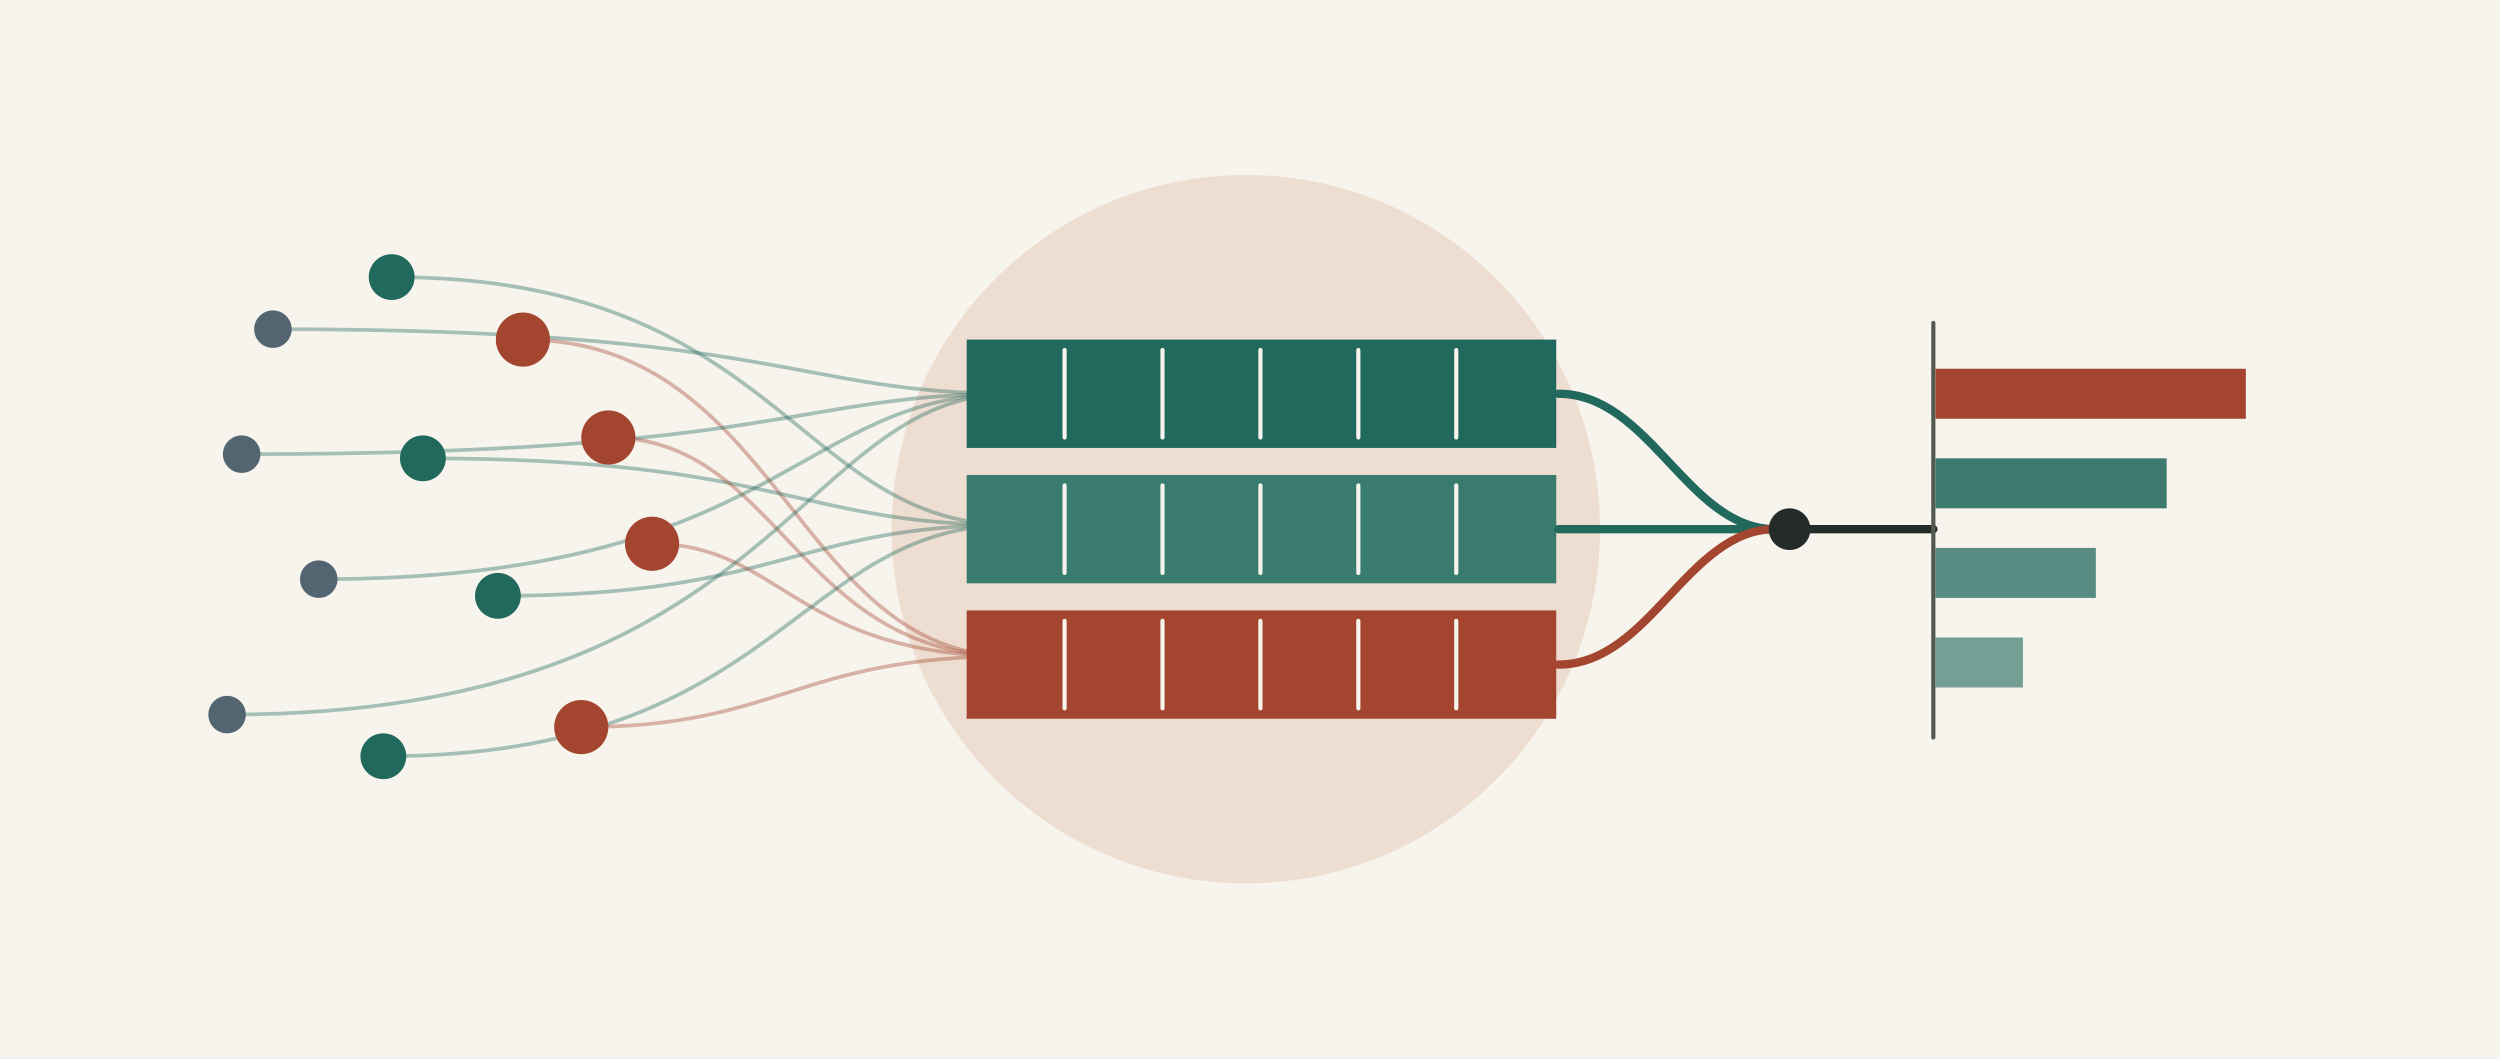
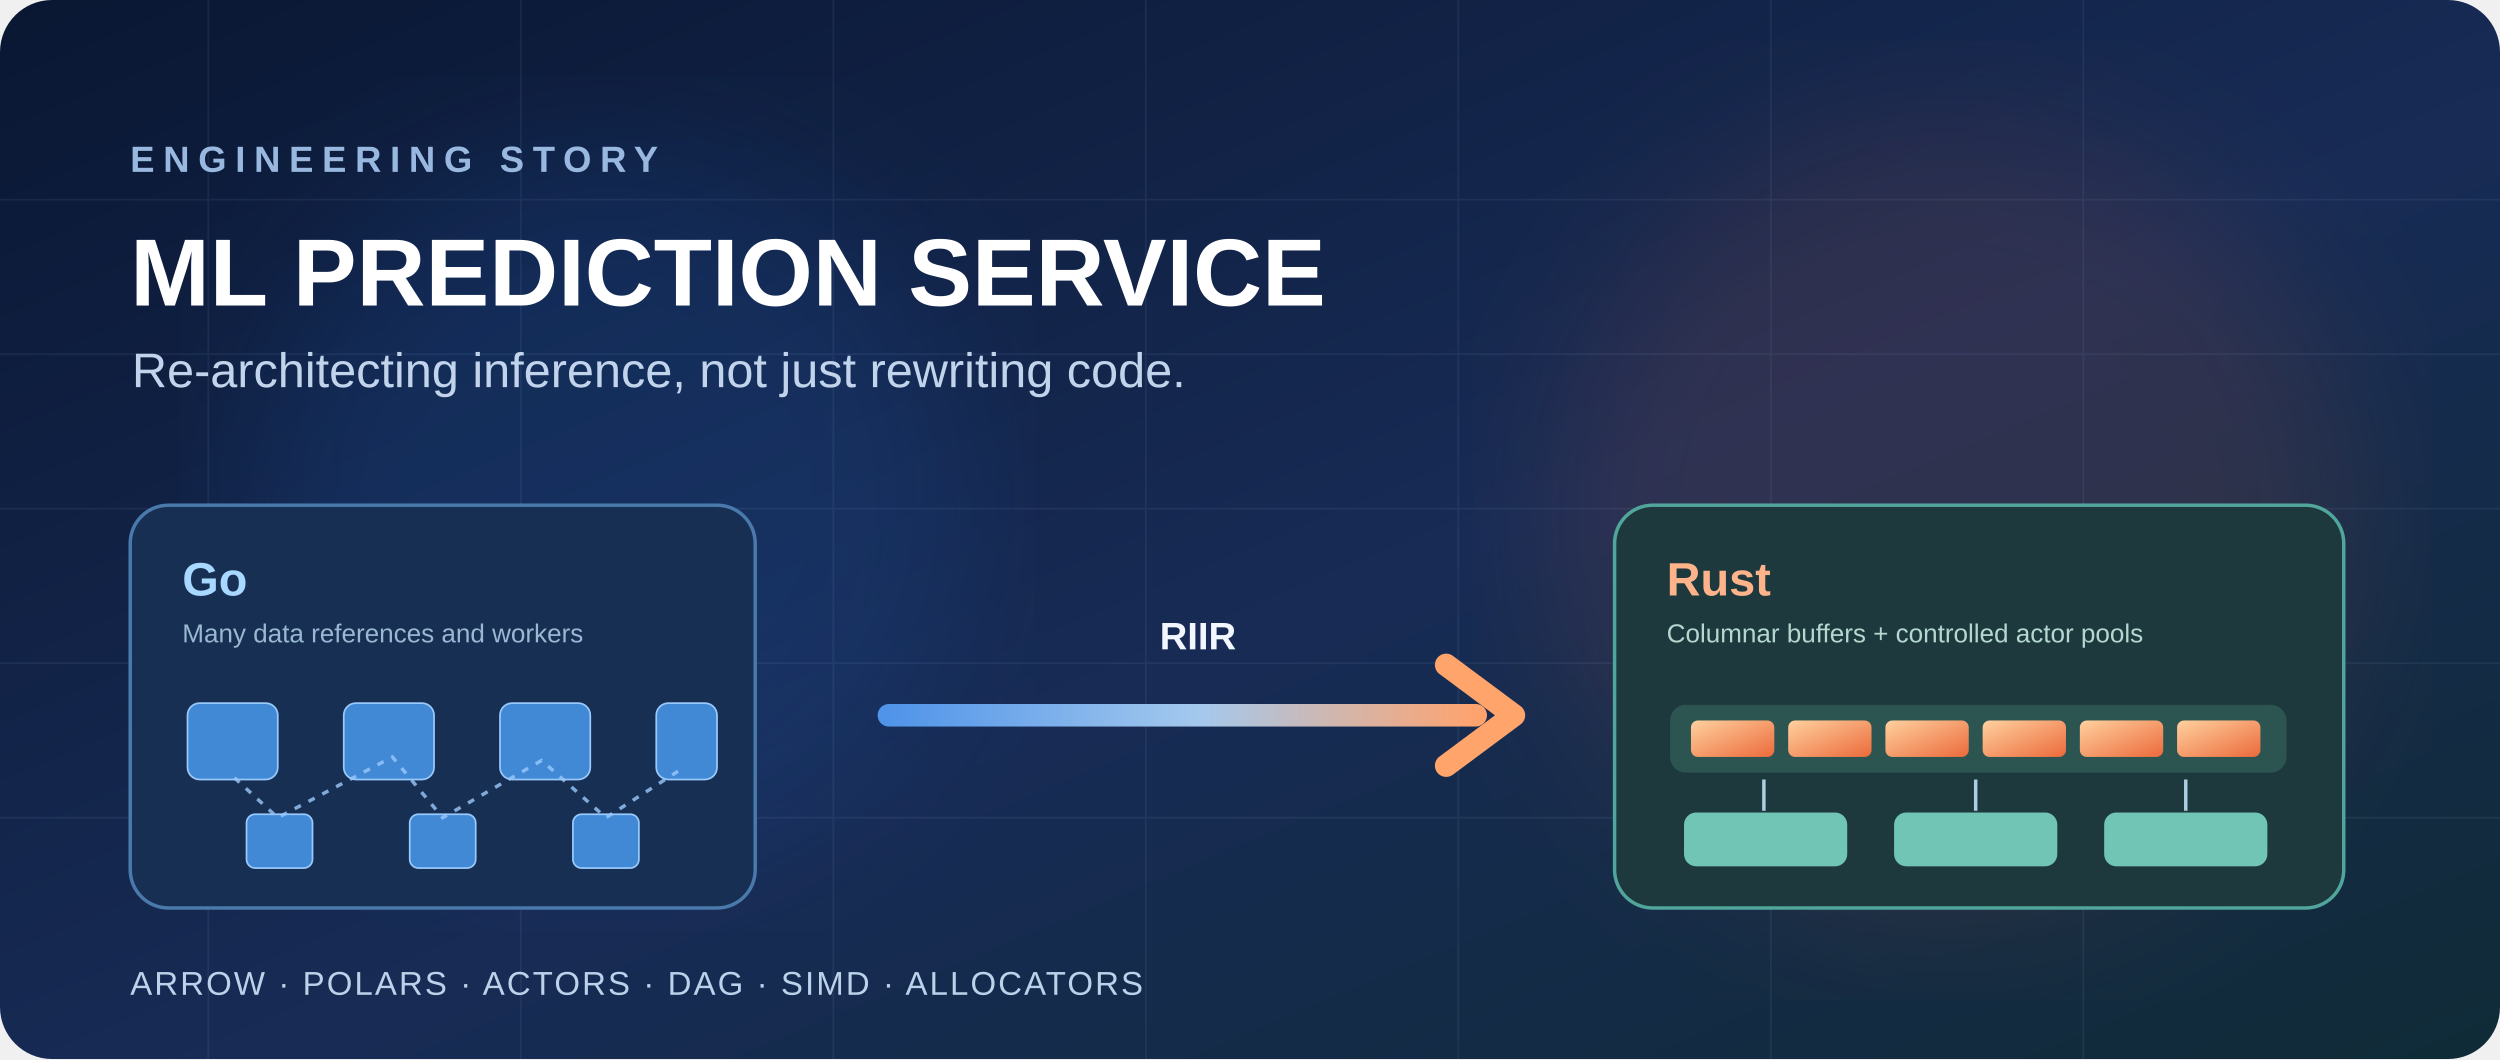
- <svg xmlns="http://www.w3.org/2000/svg" viewBox="0 0 1200 508" role="img" aria-labelledby="title desc">
-   <rect x="0" y="0" width="1200" height="508" fill="#f7f4ed" />
-   <circle cx="598" cy="254" r="170" fill="#eeddd1" />
-   <path d="M131 158C375 158 382 189 486 189" fill="none" stroke="#21685d" stroke-width="1.8" stroke-linecap="round" stroke-linejoin="round" opacity=".38" />
-   <circle cx="131" cy="158" r="9" fill="#536570" />
-   <path d="M188 133C375 133 382 252 486 252" fill="none" stroke="#21685d" stroke-width="1.8" stroke-linecap="round" stroke-linejoin="round" opacity=".38" />
-   <circle cx="188" cy="133" r="11" fill="#21685d" />
-   <path d="M251 163C375 163 382 315 486 315" fill="none" stroke="#a3452f" stroke-width="1.8" stroke-linecap="round" stroke-linejoin="round" opacity=".38" />
-   <circle cx="251" cy="163" r="13" fill="#a3452f" />
-   <path d="M116 218C375 218 382 189 486 189" fill="none" stroke="#21685d" stroke-width="1.8" stroke-linecap="round" stroke-linejoin="round" opacity=".38" />
-   <circle cx="116" cy="218" r="9" fill="#536570" />
-   <path d="M203 220C375 220 382 252 486 252" fill="none" stroke="#21685d" stroke-width="1.8" stroke-linecap="round" stroke-linejoin="round" opacity=".38" />
-   <circle cx="203" cy="220" r="11" fill="#21685d" />
-   <path d="M292 210C375 210 382 315 486 315" fill="none" stroke="#a3452f" stroke-width="1.8" stroke-linecap="round" stroke-linejoin="round" opacity=".38" />
-   <circle cx="292" cy="210" r="13" fill="#a3452f" />
-   <path d="M153 278C375 278 382 189 486 189" fill="none" stroke="#21685d" stroke-width="1.8" stroke-linecap="round" stroke-linejoin="round" opacity=".38" />
-   <circle cx="153" cy="278" r="9" fill="#536570" />
-   <path d="M239 286C375 286 382 252 486 252" fill="none" stroke="#21685d" stroke-width="1.8" stroke-linecap="round" stroke-linejoin="round" opacity=".38" />
-   <circle cx="239" cy="286" r="11" fill="#21685d" />
-   <path d="M313 261C375 261 382 315 486 315" fill="none" stroke="#a3452f" stroke-width="1.8" stroke-linecap="round" stroke-linejoin="round" opacity=".38" />
-   <circle cx="313" cy="261" r="13" fill="#a3452f" />
-   <path d="M109 343C375 343 382 189 486 189" fill="none" stroke="#21685d" stroke-width="1.8" stroke-linecap="round" stroke-linejoin="round" opacity=".38" />
-   <circle cx="109" cy="343" r="9" fill="#536570" />
-   <path d="M184 363C375 363 382 252 486 252" fill="none" stroke="#21685d" stroke-width="1.8" stroke-linecap="round" stroke-linejoin="round" opacity=".38" />
-   <circle cx="184" cy="363" r="11" fill="#21685d" />
-   <path d="M279 349C375 349 382 315 486 315" fill="none" stroke="#a3452f" stroke-width="1.8" stroke-linecap="round" stroke-linejoin="round" opacity=".38" />
-   <circle cx="279" cy="349" r="13" fill="#a3452f" />
-   <rect x="464" y="163" width="283" height="52" fill="#21685d" />
-   <path d="M511 168V210" fill="none" stroke="#f7f4ed" stroke-width="2" stroke-linecap="round" stroke-linejoin="round" />
-   <path d="M558 168V210" fill="none" stroke="#f7f4ed" stroke-width="2" stroke-linecap="round" stroke-linejoin="round" />
-   <path d="M605 168V210" fill="none" stroke="#f7f4ed" stroke-width="2" stroke-linecap="round" stroke-linejoin="round" />
-   <path d="M652 168V210" fill="none" stroke="#f7f4ed" stroke-width="2" stroke-linecap="round" stroke-linejoin="round" />
-   <path d="M699 168V210" fill="none" stroke="#f7f4ed" stroke-width="2" stroke-linecap="round" stroke-linejoin="round" />
-   <path d="M748 189C792 189 810 254 852 254" fill="none" stroke="#21685d" stroke-width="4" stroke-linecap="round" stroke-linejoin="round" />
-   <rect x="464" y="228" width="283" height="52" fill="#397c6f" />
-   <path d="M511 233V275" fill="none" stroke="#f7f4ed" stroke-width="2" stroke-linecap="round" stroke-linejoin="round" />
-   <path d="M558 233V275" fill="none" stroke="#f7f4ed" stroke-width="2" stroke-linecap="round" stroke-linejoin="round" />
-   <path d="M605 233V275" fill="none" stroke="#f7f4ed" stroke-width="2" stroke-linecap="round" stroke-linejoin="round" />
-   <path d="M652 233V275" fill="none" stroke="#f7f4ed" stroke-width="2" stroke-linecap="round" stroke-linejoin="round" />
-   <path d="M699 233V275" fill="none" stroke="#f7f4ed" stroke-width="2" stroke-linecap="round" stroke-linejoin="round" />
-   <path d="M748 254C792 254 810 254 852 254" fill="none" stroke="#21685d" stroke-width="4" stroke-linecap="round" stroke-linejoin="round" />
-   <rect x="464" y="293" width="283" height="52" fill="#a3452f" />
-   <path d="M511 298V340" fill="none" stroke="#f7f4ed" stroke-width="2" stroke-linecap="round" stroke-linejoin="round" />
-   <path d="M558 298V340" fill="none" stroke="#f7f4ed" stroke-width="2" stroke-linecap="round" stroke-linejoin="round" />
-   <path d="M605 298V340" fill="none" stroke="#f7f4ed" stroke-width="2" stroke-linecap="round" stroke-linejoin="round" />
-   <path d="M652 298V340" fill="none" stroke="#f7f4ed" stroke-width="2" stroke-linecap="round" stroke-linejoin="round" />
-   <path d="M699 298V340" fill="none" stroke="#f7f4ed" stroke-width="2" stroke-linecap="round" stroke-linejoin="round" />
-   <path d="M748 319C792 319 810 254 852 254" fill="none" stroke="#a3452f" stroke-width="4" stroke-linecap="round" stroke-linejoin="round" />
-   <circle cx="859" cy="254" r="10" fill="#252b29" />
-   <path d="M869 254H928" fill="none" stroke="#252b29" stroke-width="4" stroke-linecap="round" stroke-linejoin="round" />
-   <path d="M928 155V354" fill="none" stroke="#535951" stroke-width="2" stroke-linecap="round" stroke-linejoin="round" />
-   <rect x="929" y="177" width="149" height="24" fill="#a3452f" opacity="1" />
-   <rect x="929" y="220" width="111" height="24" fill="#21685d" opacity="0.87" />
-   <rect x="929" y="263" width="77" height="24" fill="#21685d" opacity="0.74" />
-   <rect x="929" y="306" width="42" height="24" fill="#21685d" opacity="0.61" />
+ <svg xmlns="http://www.w3.org/2000/svg" viewBox="0 0 1440 610" role="img" aria-label="Illustration of ML Prediction Service architecture changing from Go to Rust with streamlined memory and CPU processing">
+   <defs>
+     <linearGradient id="bg" x1="0" y1="0" x2="1" y2="1">
+       <stop stop-color="#0a1733" />
+       <stop offset=".55" stop-color="#172b55" />
+       <stop offset="1" stop-color="#102b37" />
+     </linearGradient>
+     <linearGradient id="blue" x1="0" y1="0" x2="1" y2="1">
+       <stop stop-color="#9fd8ff" />
+       <stop offset="1" stop-color="#3382e6" />
+     </linearGradient>
+     <linearGradient id="orange" x1="0" y1="0" x2="1" y2="1">
+       <stop stop-color="#ffd19f" />
+       <stop offset="1" stop-color="#ec6a3b" />
+     </linearGradient>
+     <linearGradient id="road" gradientUnits="userSpaceOnUse" x1="512" y1="412" x2="850" y2="412">
+       <stop stop-color="#5094e9" />
+       <stop offset=".53" stop-color="#a4c9ed" />
+       <stop offset="1" stop-color="#ffa36e" />
+     </linearGradient>
+     <filter id="glow">
+       <feGaussianBlur stdDeviation="42" />
+     </filter>
+   </defs>
+   <rect width="1440" height="610" rx="30" fill="url(#bg)" />
+   <circle cx="350" cy="290" r="205" fill="#2779e7" opacity=".13" filter="url(#glow)" />
+   <circle cx="1125" cy="300" r="230" fill="#eb6a40" opacity=".12" filter="url(#glow)" />
+   <g stroke="#87a4d2" stroke-width="1" opacity=".1">
+     <path d="M0 115H1440M0 204H1440M0 293H1440M0 382H1440M0 471H1440" />
+     <path d="M120 0V610M300 0V610M480 0V610M660 0V610M840 0V610M1020 0V610M1200 0V610" />
+   </g>
+   <text x="75" y="99" font-family="Arial,sans-serif" font-size="21" font-weight="600" fill="#99b8e0" letter-spacing="5">ENGINEERING STORY</text>
+   <text x="75" y="176" font-family="Arial,sans-serif" font-size="55" font-weight="800" fill="#fff">ML PREDICTION SERVICE</text>
+   <text x="76" y="223" font-family="Arial,sans-serif" font-size="28" font-weight="500" fill="#c1d4eb">Re-architecting inference, not just rewriting code.</text>
+   <g transform="translate(75 291)">
+     <rect width="360" height="232" rx="22" fill="#182f54" stroke="#4a7aac" stroke-width="2" />
+     <text x="30" y="52" font-family="Arial,sans-serif" font-size="27" font-weight="700" fill="#a8d8ff">Go</text>
+     <text x="30" y="79" font-family="Arial,sans-serif" font-size="15" fill="#99b8d2">Many data references and workers</text>
+     <g fill="#4188d5" stroke="#99c9fb" stroke-width="1">
+       <rect x="33" y="114" width="52" height="44" rx="7" />
+       <rect x="123" y="114" width="52" height="44" rx="7" />
+       <rect x="213" y="114" width="52" height="44" rx="7" />
+       <rect x="303" y="114" width="35" height="44" rx="7" />
+       <rect x="67" y="178" width="38" height="31" rx="5" />
+       <rect x="161" y="178" width="38" height="31" rx="5" />
+       <rect x="255" y="178" width="38" height="31" rx="5" />
+     </g>
+     <g fill="none" stroke="#99c9fb" stroke-width="2" stroke-dasharray="4 5" opacity=".8">
+       <path d="M60 157L85 180L151 145L180 180L237 147L274 180L319 151" />
+     </g>
+   </g>
+   <g>
+     <path d="M512 412H850" fill="none" stroke="url(#road)" stroke-width="13" stroke-linecap="round" />
+     <path d="M833 383L872 412L833 441" stroke="#ffa46a" stroke-width="13" stroke-linecap="round" stroke-linejoin="round" fill="none" />
+     <text x="690" y="374" text-anchor="middle" font-family="Arial,sans-serif" font-size="22" font-weight="700" fill="#f1f6ff">RIIR</text>
+   </g>
+   <g transform="translate(930 291)">
+     <rect width="420" height="232" rx="22" fill="#1e393e" stroke="#51a69c" stroke-width="2" />
+     <text x="30" y="52" font-family="Arial,sans-serif" font-size="27" font-weight="700" fill="#ffb38a">Rust</text>
+     <text x="30" y="79" font-family="Arial,sans-serif" font-size="15" fill="#b4d7cf">Columnar buffers + controlled actor pools</text>
+     <rect x="32" y="115" width="355" height="39" rx="9" fill="#2c5551" />
+     <g fill="url(#orange)">
+       <rect x="44" y="124" width="48" height="21" rx="4" />
+       <rect x="100" y="124" width="48" height="21" rx="4" />
+       <rect x="156" y="124" width="48" height="21" rx="4" />
+       <rect x="212" y="124" width="48" height="21" rx="4" />
+       <rect x="268" y="124" width="48" height="21" rx="4" />
+       <rect x="324" y="124" width="48" height="21" rx="4" />
+     </g>
+     <g fill="#71c5b5">
+       <rect x="40" y="177" width="94" height="31" rx="7" />
+       <rect x="161" y="177" width="94" height="31" rx="7" />
+       <rect x="282" y="177" width="94" height="31" rx="7" />
+     </g>
+     <g stroke="#aacfe0" stroke-width="2">
+       <path d="M86 158V176M208 158V176M329 158V176" />
+     </g>
+   </g>
+   <text x="75" y="573" font-family="Arial,sans-serif" font-size="19" fill="#bcd1ea" letter-spacing="1.2">ARROW · POLARS · ACTORS · DAG · SIMD · ALLOCATORS</text>
</svg>
